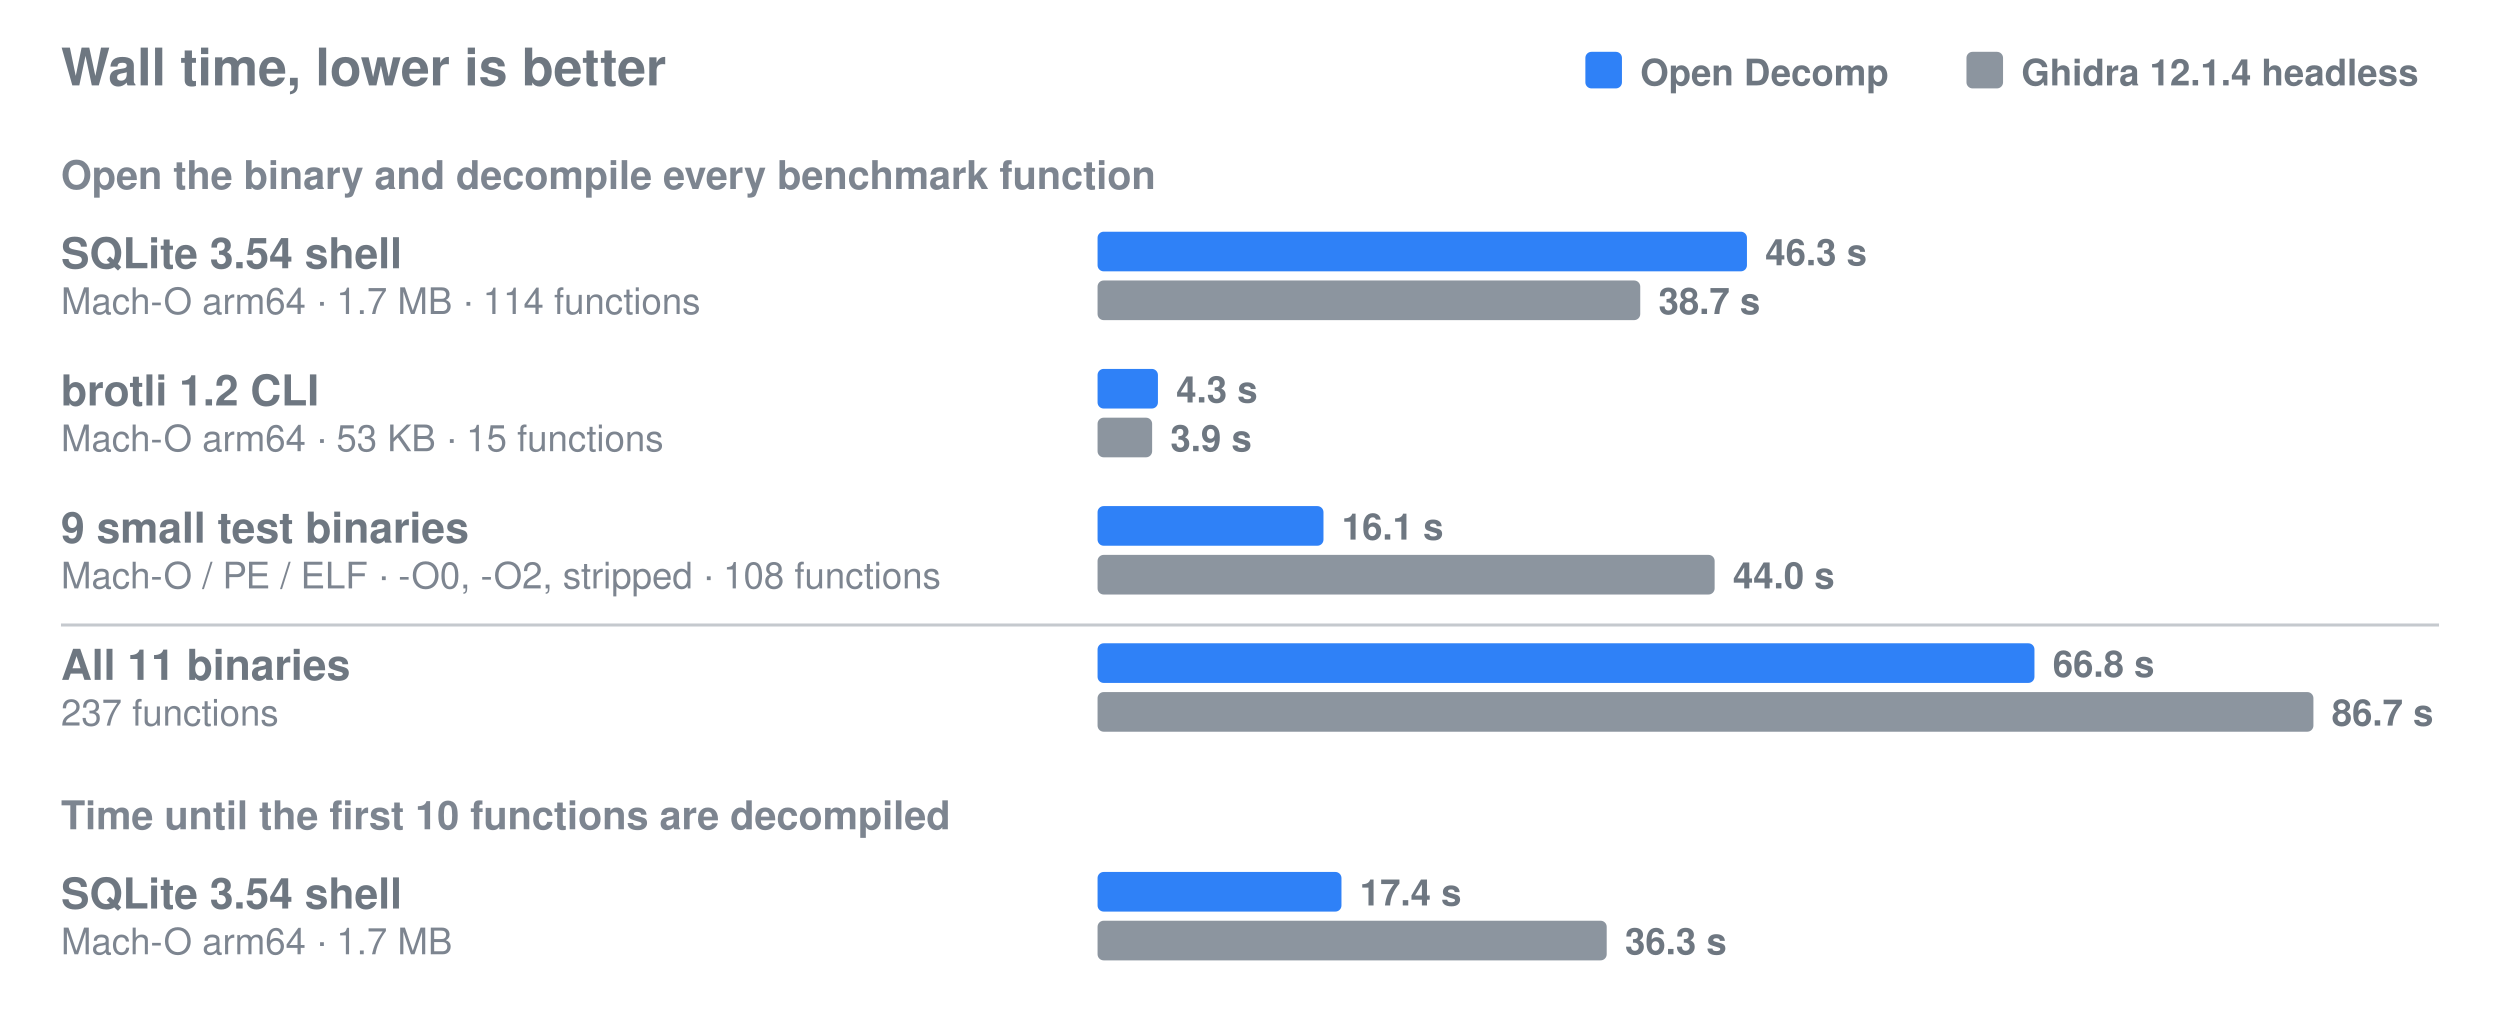
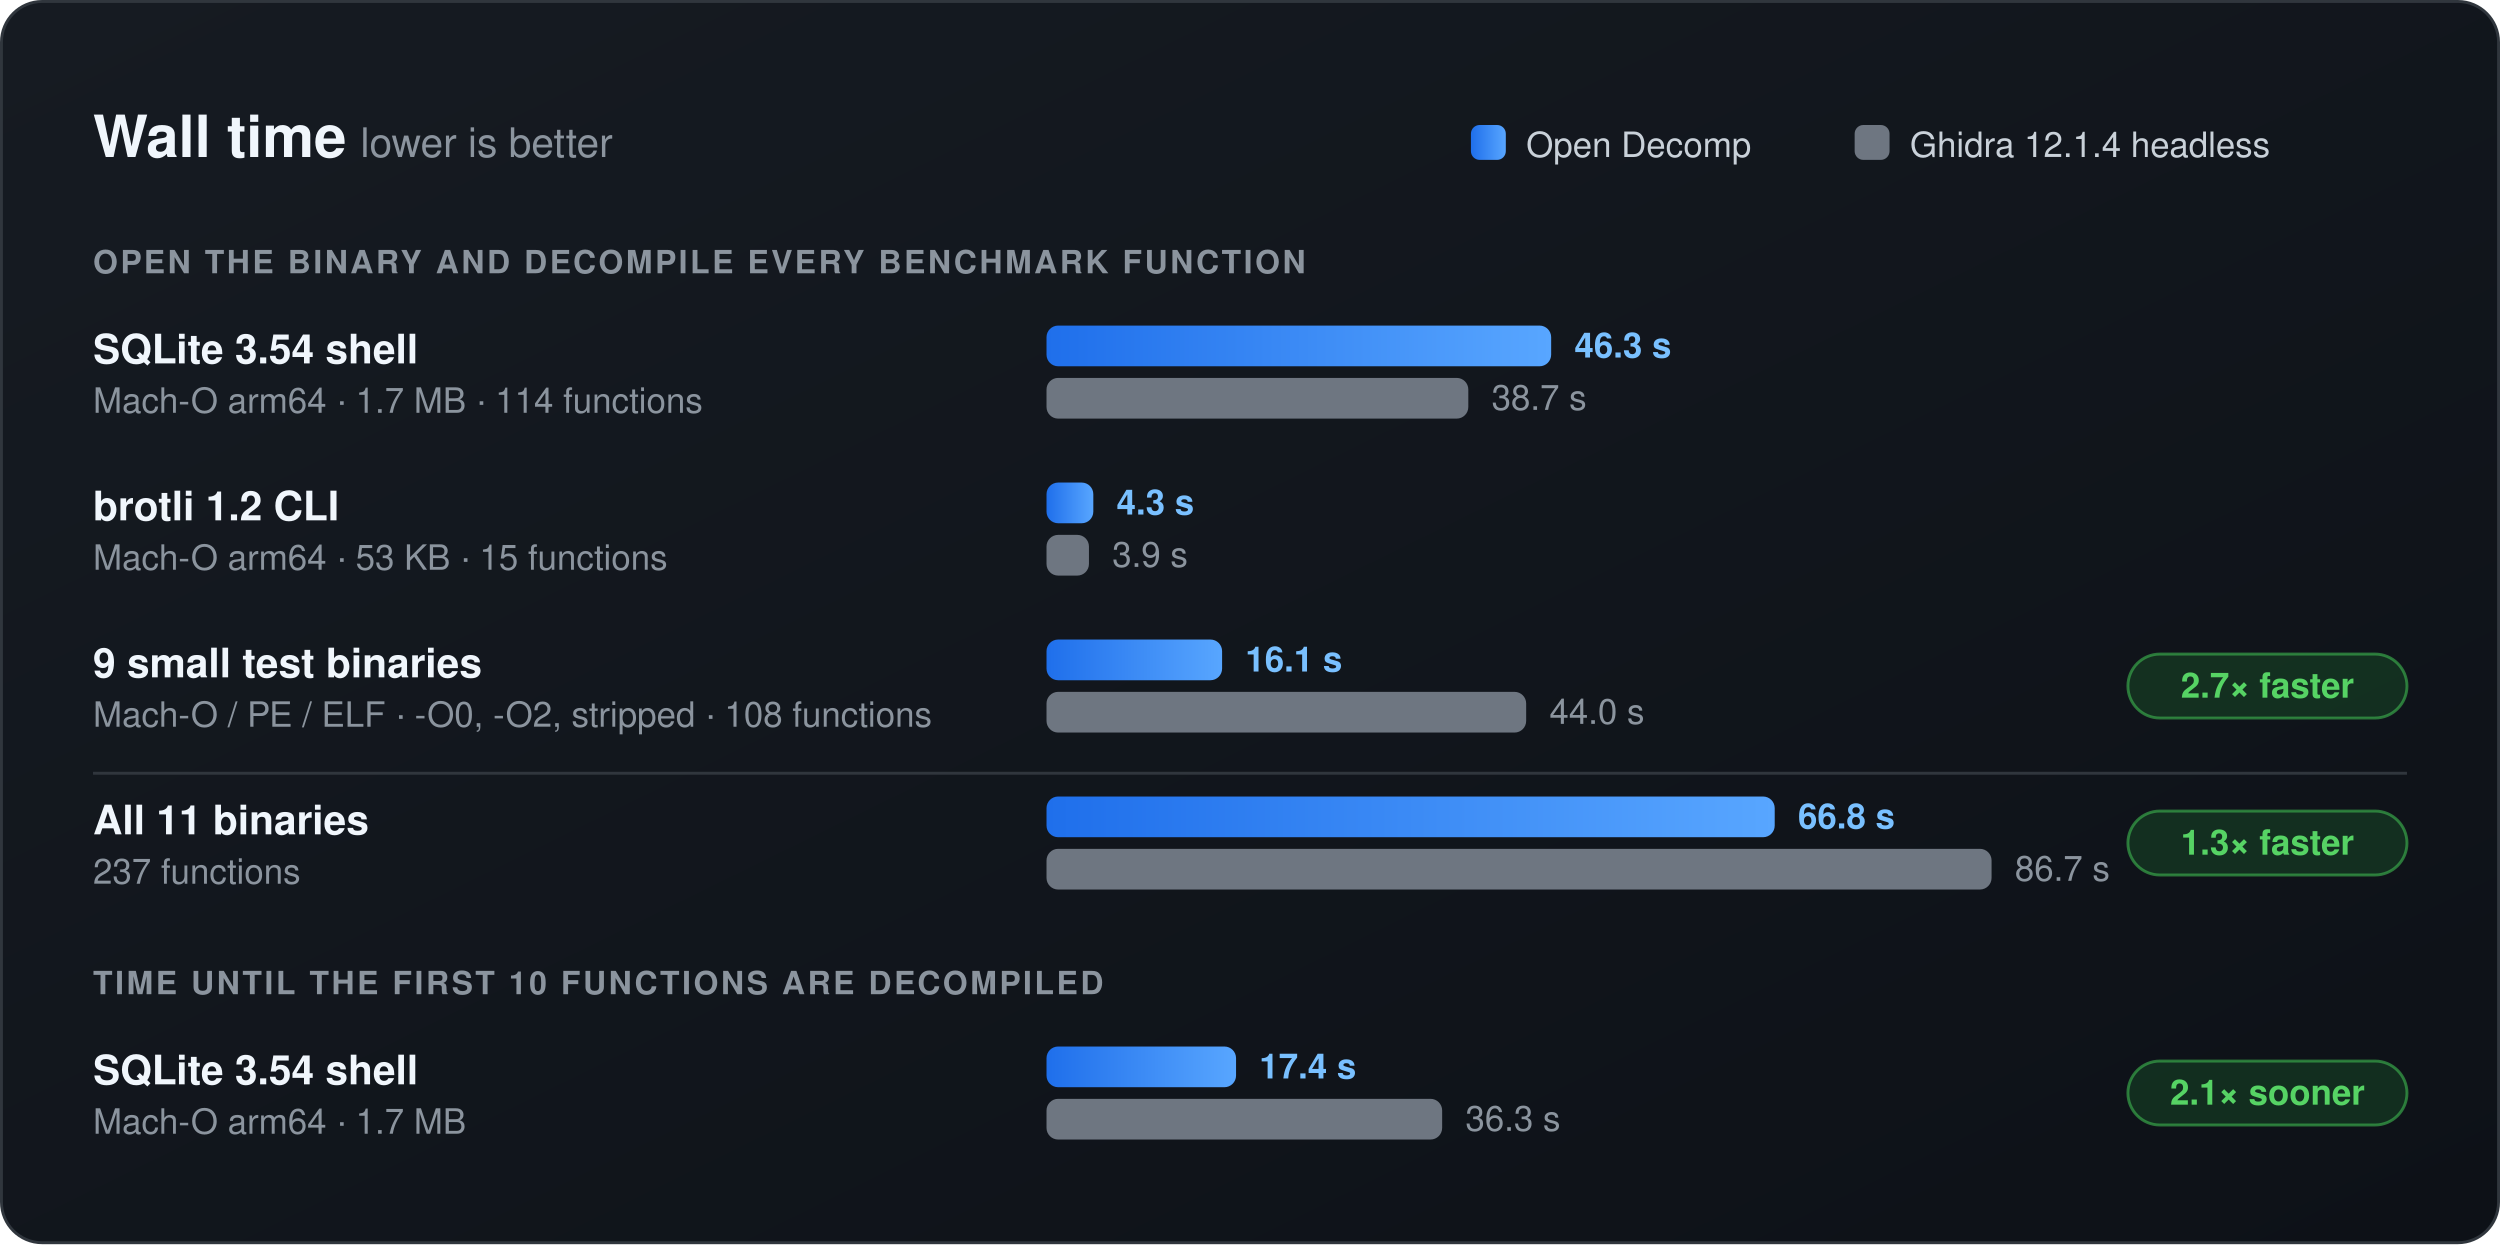
- <svg xmlns="http://www.w3.org/2000/svg" viewBox="0 0 820 335" width="820" height="335" font-family="-apple-system, BlinkMacSystemFont, 'Segoe UI', Helvetica, Arial, sans-serif" role="img" aria-label="Wall time of Open Decomp and Ghidra 12.1.4 on the odbench corpus">
+ <svg xmlns="http://www.w3.org/2000/svg" viewBox="0 0 860 428" width="860" height="428" font-family="-apple-system, BlinkMacSystemFont, 'Segoe UI', Helvetica, Arial, sans-serif" role="img" aria-label="Wall time of Open Decomp and Ghidra 12.1.4 on the odbench corpus">
+   <defs>
+     <linearGradient id="bg" x1="0" y1="0" x2="1" y2="1">
+       <stop offset="0" stop-color="#161b22" />
+       <stop offset="1" stop-color="#0d1117" />
+     </linearGradient>
+     <linearGradient id="od" x1="0" y1="0" x2="1" y2="0">
+       <stop offset="0" stop-color="#1f6feb" />
+       <stop offset="1" stop-color="#58a6ff" />
+     </linearGradient>
+   </defs>
  <style>
- text { fill: #6e7781; }
- .t { font-size: 17px; font-weight: 600; }
- .s { font-size: 13px; font-weight: 600; fill: #7d8590; }
+ text { fill: #f0f6fc; }
+ .t { font-size: 20px; font-weight: 700; }
+ .st { font-size: 14px; fill: #8b949e; }
+ .s { font-size: 11px; font-weight: 700; fill: #8b949e; letter-spacing: 0.08em; }
.n { font-size: 14px; font-weight: 600; }
- .d, .v, .l { font-size: 12px; }
- .d { fill: #7d8590; }
- .v, .l { font-weight: 600; }
- .rule { stroke: #8c959f; stroke-opacity: 0.5; stroke-width: 1; }
+ .d { font-size: 12px; fill: #8b949e; }
+ .l { font-size: 12px; fill: #c9d1d9; }
+ .vo { font-size: 12px; font-weight: 700; fill: #79c0ff; }
+ .vg { font-size: 12px; fill: #8b949e; }
+ .badge { fill: #238636; fill-opacity: 0.25; stroke: #3fb950; stroke-opacity: 0.6; }
+ .bt { font-size: 12px; font-weight: 700; fill: #56d364; }
+ .rule { stroke: #30363d; stroke-width: 1; }
</style>
-   <text class="t" x="20" y="28">Wall time, lower is better</text>
-   <rect x="520" y="17" width="12" height="12" rx="2" fill="#2f81f7" />
-   <text class="l" x="538" y="28">Open Decomp</text>
-   <rect x="645" y="17" width="12" height="12" rx="2" fill="#8c959f" />
-   <text class="l" x="663" y="28">Ghidra 12.1.4 headless</text>
-   <text class="s" x="20" y="62">Open the binary and decompile every benchmark function</text>
-   <text class="n" x="20" y="88">SQLite 3.54 shell</text>
-   <text class="d" x="20" y="103">Mach-O arm64 · 1.7 MB · 114 functions</text>
-   <rect x="360" y="76" width="213.0" height="13" rx="2" fill="#2f81f7" />
-   <text class="v" x="579.0" y="87">46.3 s</text>
-   <rect x="360" y="92" width="178.0" height="13" rx="2" fill="#8c959f" />
-   <text class="v" x="544.0" y="103">38.7 s</text>
-   <text class="n" x="20" y="133">brotli 1.2 CLI</text>
-   <text class="d" x="20" y="148">Mach-O arm64 · 53 KB · 15 functions</text>
-   <rect x="360" y="121" width="19.8" height="13" rx="2" fill="#2f81f7" />
-   <text class="v" x="385.8" y="132">4.3 s</text>
-   <rect x="360" y="137" width="17.9" height="13" rx="2" fill="#8c959f" />
-   <text class="v" x="383.9" y="148">3.9 s</text>
-   <text class="n" x="20" y="178">9 small test binaries</text>
-   <text class="d" x="20" y="193">Mach-O / PE / ELF · -O0, -O2, stripped · 108 functions</text>
-   <rect x="360" y="166" width="74.1" height="13" rx="2" fill="#2f81f7" />
-   <text class="v" x="440.1" y="177">16.1 s</text>
-   <rect x="360" y="182" width="202.4" height="13" rx="2" fill="#8c959f" />
-   <text class="v" x="568.4" y="193">44.0 s</text>
-   <line x1="20" x2="800" y1="205" y2="205" class="rule" />
-   <text class="n" x="20" y="223">All 11 binaries</text>
-   <text class="d" x="20" y="238">237 functions</text>
-   <rect x="360" y="211" width="307.3" height="13" rx="2" fill="#2f81f7" />
-   <text class="v" x="673.3" y="222">66.8 s</text>
-   <rect x="360" y="227" width="398.8" height="13" rx="2" fill="#8c959f" />
-   <text class="v" x="764.8" y="238">86.7 s</text>
-   <text class="s" x="20" y="272">Time until the first 10 functions are decompiled</text>
-   <text class="n" x="20" y="298">SQLite 3.54 shell</text>
-   <text class="d" x="20" y="313">Mach-O arm64 · 1.7 MB</text>
-   <rect x="360" y="286" width="80.0" height="13" rx="2" fill="#2f81f7" />
-   <text class="v" x="446.0" y="297">17.4 s</text>
-   <rect x="360" y="302" width="167.0" height="13" rx="2" fill="#8c959f" />
-   <text class="v" x="533.0" y="313">36.3 s</text>
+   <rect x="0.5" y="0.5" width="859" height="427" rx="14" fill="url(#bg)" stroke="#30363d" />
+   <text class="t" x="32" y="54">Wall time</text>
+   <text class="st" x="124" y="54">lower is better</text>
+   <rect x="506" y="43" width="12" height="12" rx="3" fill="url(#od)" />
+   <text class="l" x="525" y="54">Open Decomp</text>
+   <rect x="638" y="43" width="12" height="12" rx="3" fill="#6e7681" />
+   <text class="l" x="657" y="54">Ghidra 12.1.4 headless</text>
+   <text class="s" x="32" y="94">OPEN THE BINARY AND DECOMPILE EVERY BENCHMARK FUNCTION</text>
+   <text class="n" x="32" y="125">SQLite 3.54 shell</text>
+   <text class="d" x="32" y="142">Mach-O arm64 · 1.7 MB · 114 functions</text>
+   <rect x="360" y="112" width="173.6" height="14" rx="4" fill="url(#od)" />
+   <text class="vo" x="541.6" y="123">46.3 s</text>
+   <rect x="360" y="130" width="145.1" height="14" rx="4" fill="#6e7681" />
+   <text class="vg" x="513.1" y="141">38.7 s</text>
+   <text class="n" x="32" y="179">brotli 1.2 CLI</text>
+   <text class="d" x="32" y="196">Mach-O arm64 · 53 KB · 15 functions</text>
+   <rect x="360" y="166" width="16.1" height="14" rx="4" fill="url(#od)" />
+   <text class="vo" x="384.1" y="177">4.3 s</text>
+   <rect x="360" y="184" width="14.6" height="14" rx="4" fill="#6e7681" />
+   <text class="vg" x="382.6" y="195">3.9 s</text>
+   <text class="n" x="32" y="233">9 small test binaries</text>
+   <text class="d" x="32" y="250">Mach-O / PE / ELF · -O0, -O2, stripped · 108 functions</text>
+   <rect x="360" y="220" width="60.4" height="14" rx="4" fill="url(#od)" />
+   <text class="vo" x="428.4" y="231">16.1 s</text>
+   <rect x="360" y="238" width="165.0" height="14" rx="4" fill="#6e7681" />
+   <text class="vg" x="533.0" y="249">44.0 s</text>
+   <rect x="732" y="225.0" width="96" height="22" rx="11" class="badge" />
+   <text class="bt" x="780.0" y="240.0" text-anchor="middle">2.7× faster</text>
+   <line x1="32" x2="828" y1="266" y2="266" class="rule" />
+   <text class="n" x="32" y="287">All 11 binaries</text>
+   <text class="d" x="32" y="304">237 functions</text>
+   <rect x="360" y="274" width="250.5" height="14" rx="4" fill="url(#od)" />
+   <text class="vo" x="618.5" y="285">66.8 s</text>
+   <rect x="360" y="292" width="325.1" height="14" rx="4" fill="#6e7681" />
+   <text class="vg" x="693.1" y="303">86.7 s</text>
+   <rect x="732" y="279.0" width="96" height="22" rx="11" class="badge" />
+   <text class="bt" x="780.0" y="294.0" text-anchor="middle">1.3× faster</text>
+   <text class="s" x="32" y="342">TIME UNTIL THE FIRST 10 FUNCTIONS ARE DECOMPILED</text>
+   <text class="n" x="32" y="373">SQLite 3.54 shell</text>
+   <text class="d" x="32" y="390">Mach-O arm64 · 1.7 MB</text>
+   <rect x="360" y="360" width="65.2" height="14" rx="4" fill="url(#od)" />
+   <text class="vo" x="433.2" y="371">17.4 s</text>
+   <rect x="360" y="378" width="136.1" height="14" rx="4" fill="#6e7681" />
+   <text class="vg" x="504.1" y="389">36.3 s</text>
+   <rect x="732" y="365.0" width="96" height="22" rx="11" class="badge" />
+   <text class="bt" x="780.0" y="380.0" text-anchor="middle">2.1× sooner</text>
</svg>
